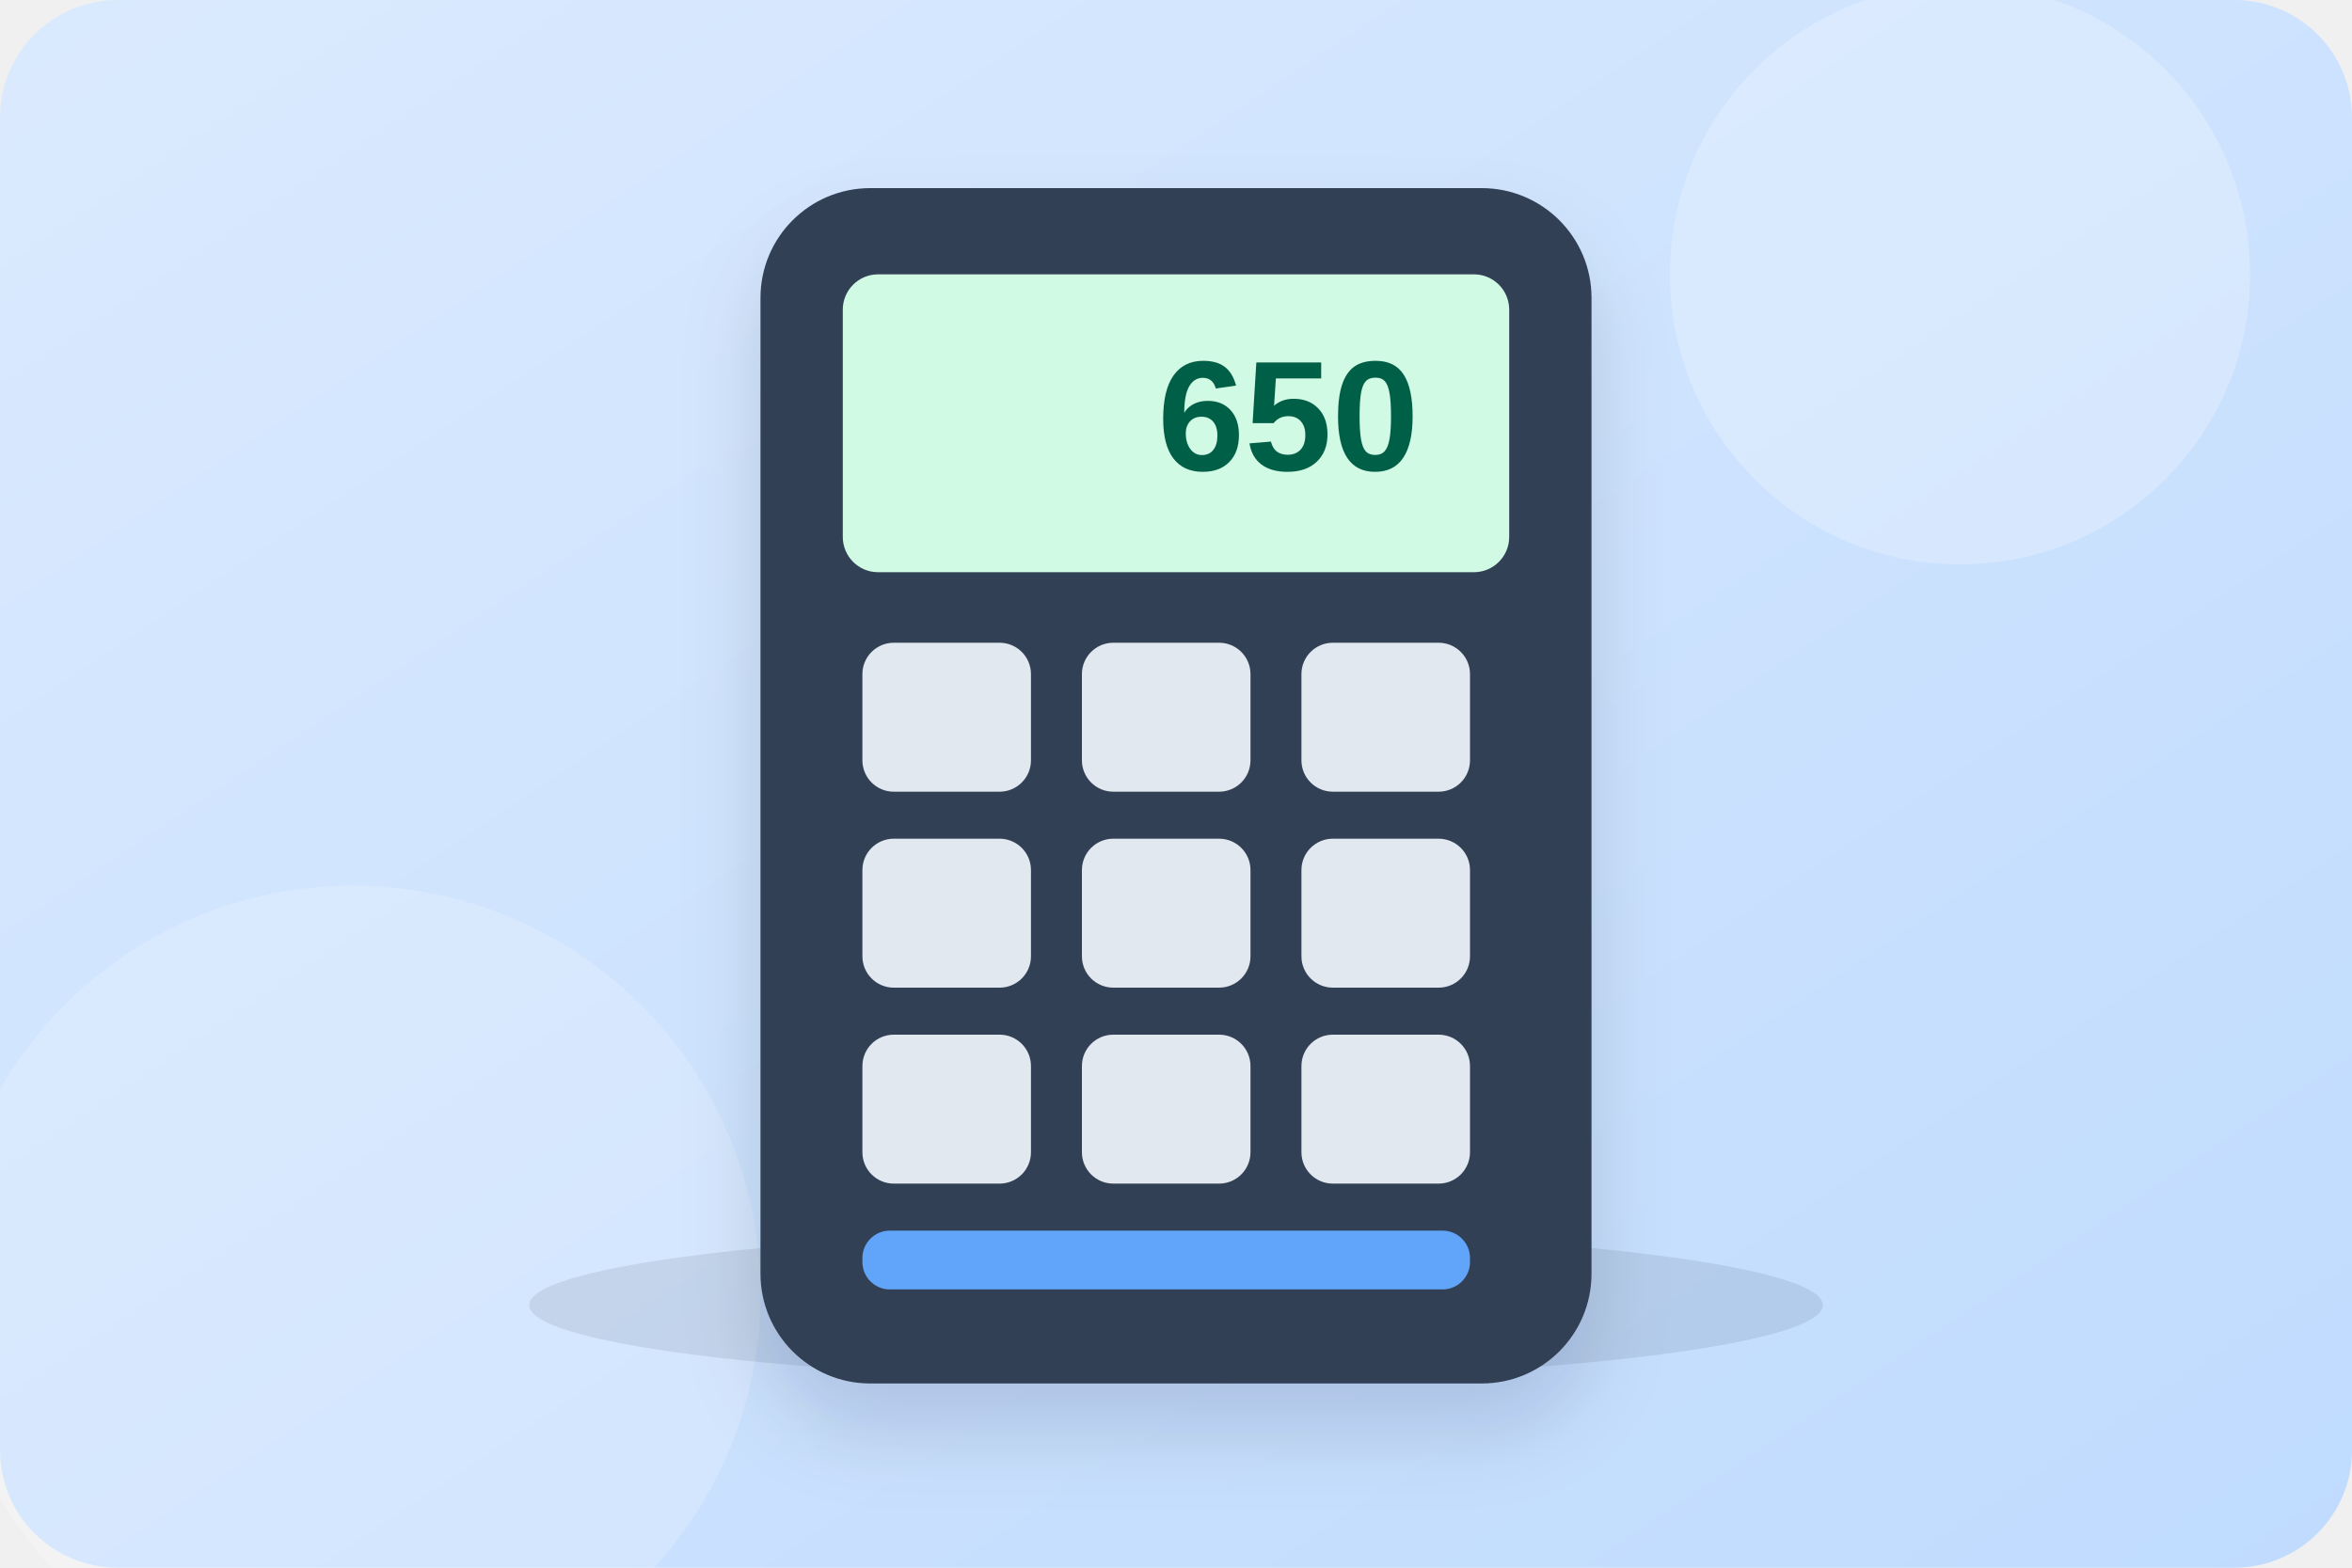
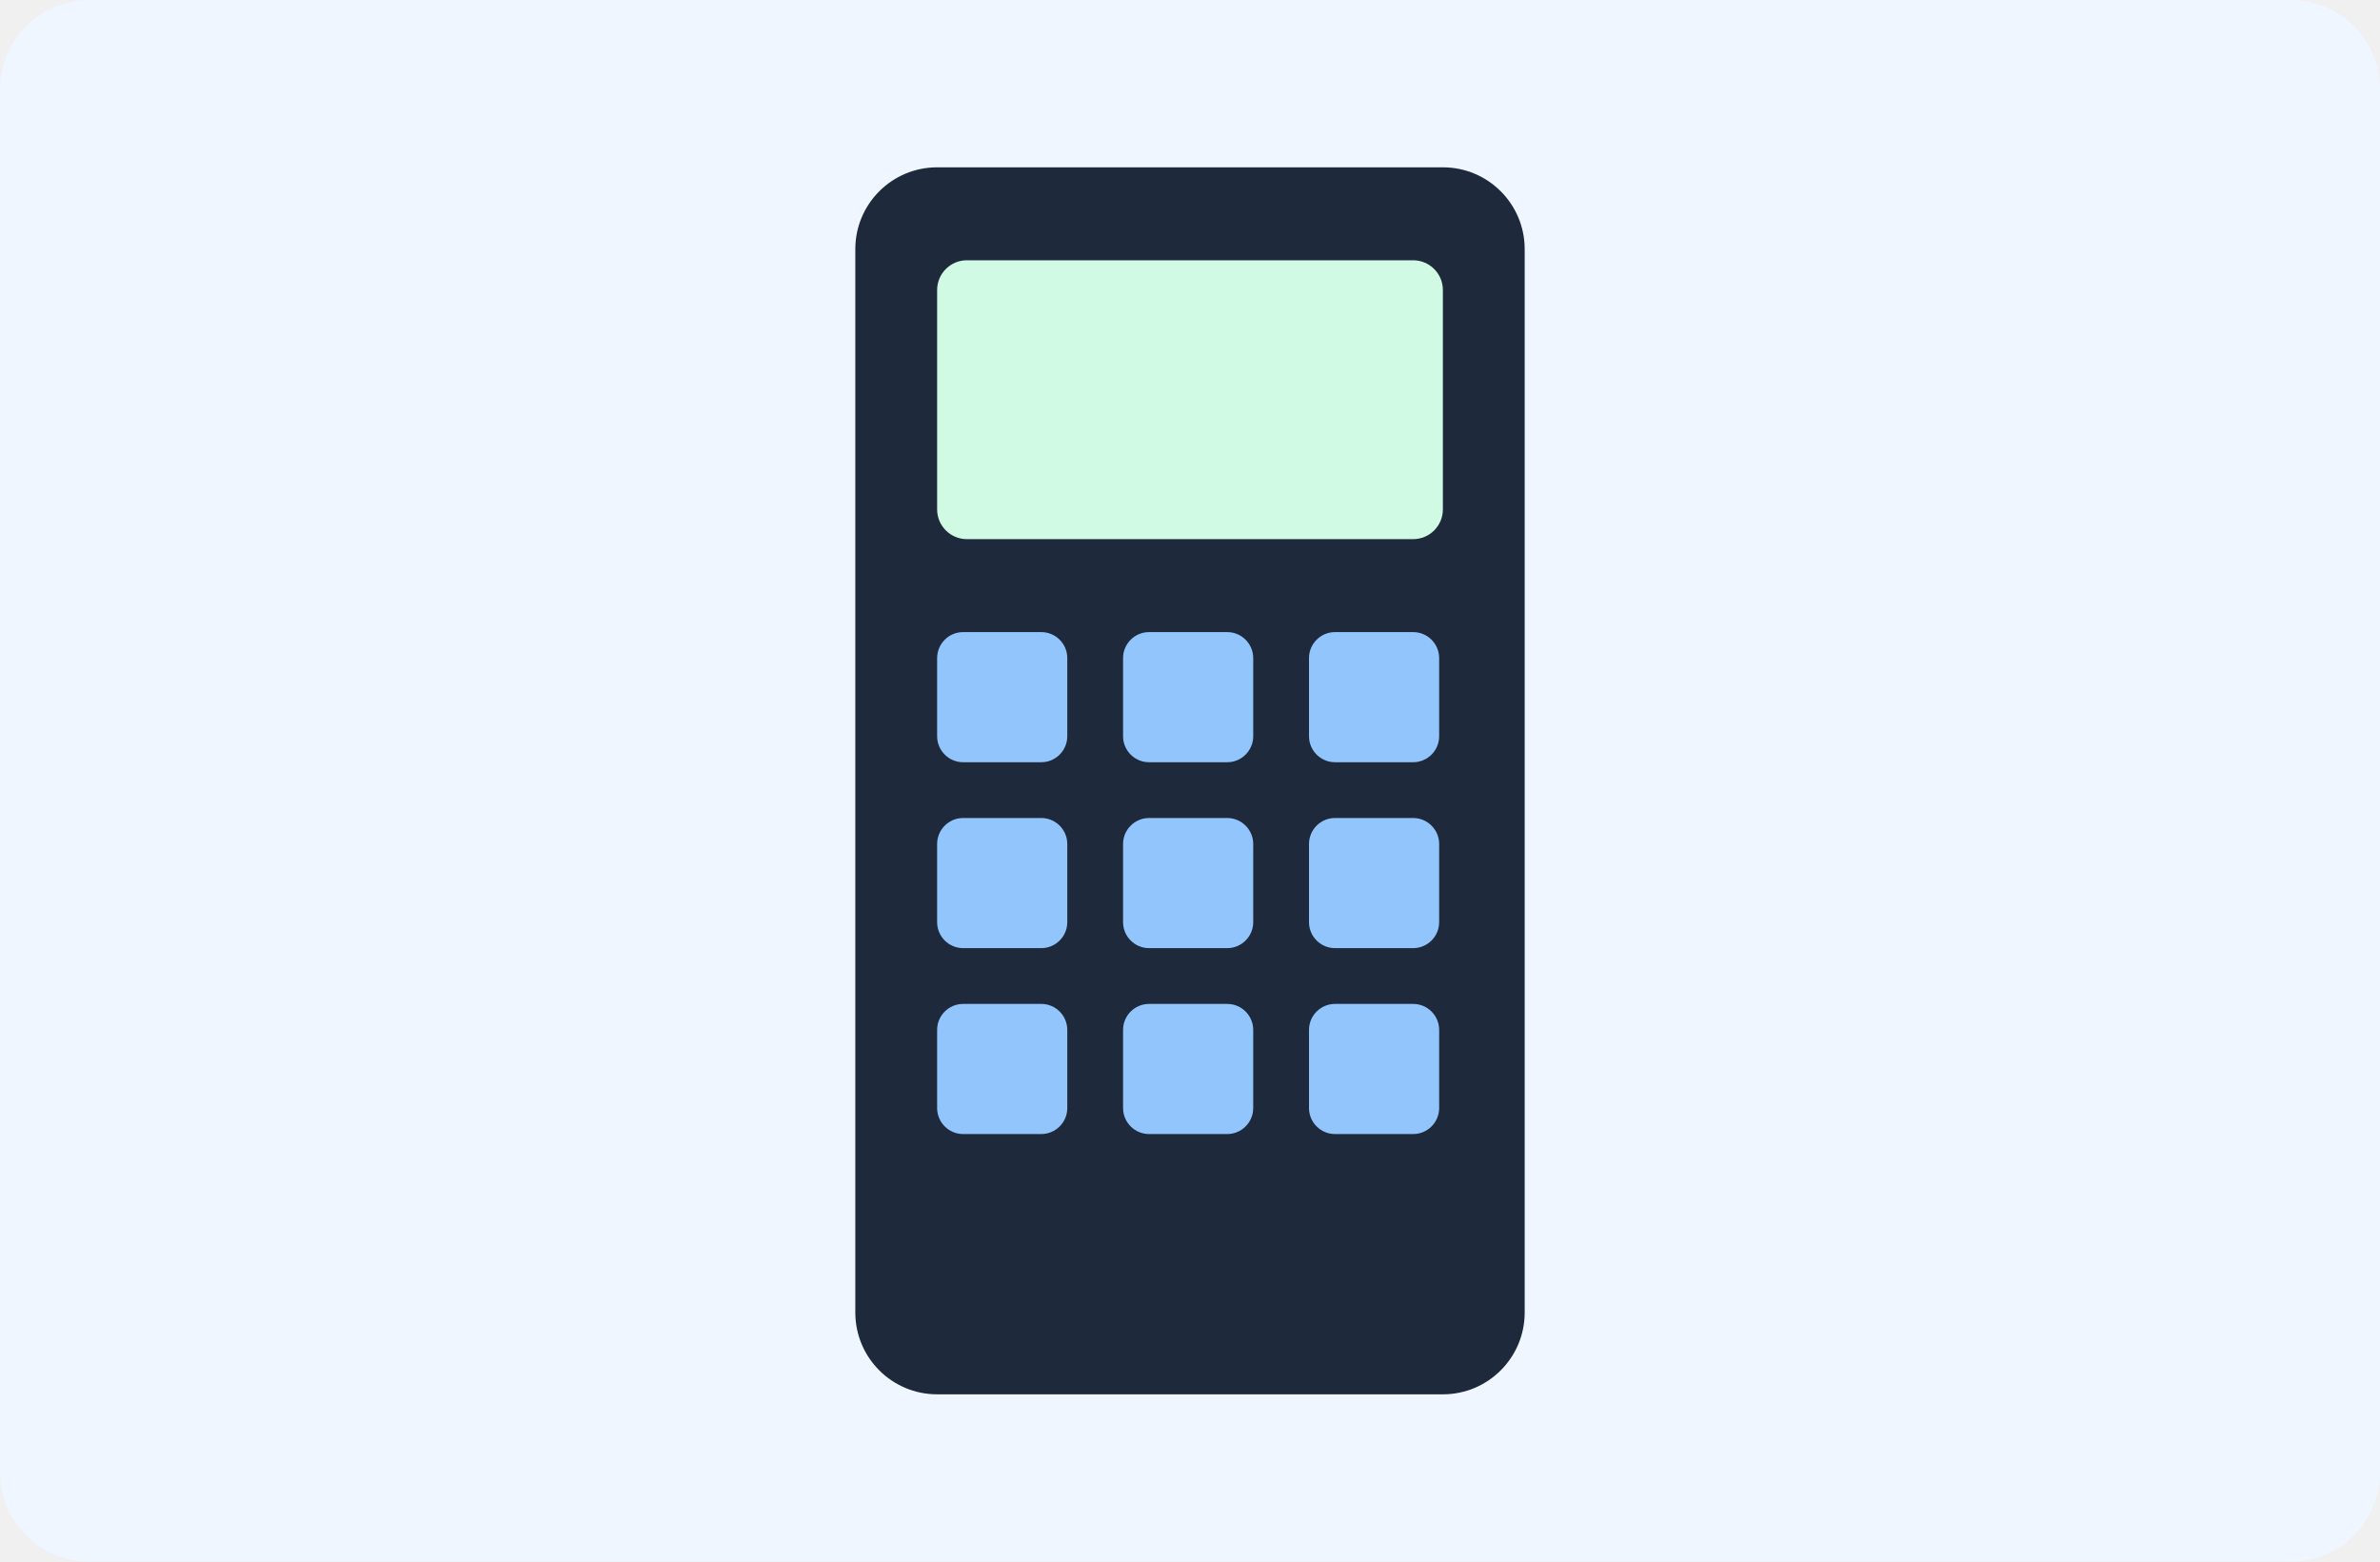
- <svg xmlns="http://www.w3.org/2000/svg" viewBox="0 0 600 400" role="img" aria-labelledby="title desc">
-   <defs>
-     <linearGradient id="bg" x1="0" y1="0" x2="1" y2="1">
-       <stop offset="0" stop-color="#dbeafe" />
-       <stop offset="1" stop-color="#bfdbfe" />
-     </linearGradient>
-     <linearGradient id="obj" x1="0" y1="0" x2="0.9" y2="1">
-       <stop offset="0" stop-color="#ffffff" />
-       <stop offset="1" stop-color="#e2e8f0" />
-     </linearGradient>
-     <filter id="shadow" x="-30%" y="-30%" width="160%" height="180%">
-       <feDropShadow dx="0" dy="12" stdDeviation="10" flood-color="#0f172a" flood-opacity=".13" />
-     </filter>
-   </defs>
-   <rect width="600" height="400" rx="30" fill="url(#bg)" />
-   <circle cx="500" cy="70" r="74" fill="#ffffff" opacity=".24" />
-   <circle cx="90" cy="330" r="104" fill="#ffffff" opacity=".18" />
-   <ellipse cx="300" cy="333" rx="165" ry="19" fill="#0f172a" opacity=".09" />
-   <g filter="url(#shadow)">
-     <rect x="194" y="48" width="212" height="305" rx="28" fill="#334155" />
-     <rect x="215" y="70" width="170" height="76" rx="9" fill="#d1fae5" />
-     <text x="362" y="120" text-anchor="end" font-family="Arial,sans-serif" font-size="40" font-weight="700" fill="#065f46">650</text>
-     <g fill="#e2e8f0">
-       <rect x="220" y="164" width="43" height="38" rx="8" />
-       <rect x="276" y="164" width="43" height="38" rx="8" />
-       <rect x="332" y="164" width="43" height="38" rx="8" />
-       <rect x="220" y="214" width="43" height="38" rx="8" />
-       <rect x="276" y="214" width="43" height="38" rx="8" />
-       <rect x="332" y="214" width="43" height="38" rx="8" />
-       <rect x="220" y="264" width="43" height="38" rx="8" />
-       <rect x="276" y="264" width="43" height="38" rx="8" />
-       <rect x="332" y="264" width="43" height="38" rx="8" />
-     </g>
-     <rect x="220" y="314" width="155" height="15" rx="7" fill="#60a5fa" />
+ <svg xmlns="http://www.w3.org/2000/svg" viewBox="0 0 640 420">
+   <rect width="640" height="420" rx="24" fill="#eff6ff" />
+   <rect x="230" y="45" width="180" height="330" rx="22" fill="#1e293b" />
+   <rect x="252" y="70" width="136" height="75" rx="8" fill="#d1fae5" />
+   <g fill="#93c5fd">
+     <rect x="252" y="170" width="35" height="35" rx="7" />
+     <rect x="302" y="170" width="35" height="35" rx="7" />
+     <rect x="352" y="170" width="35" height="35" rx="7" />
+     <rect x="252" y="220" width="35" height="35" rx="7" />
+     <rect x="302" y="220" width="35" height="35" rx="7" />
+     <rect x="352" y="220" width="35" height="35" rx="7" />
+     <rect x="252" y="270" width="35" height="35" rx="7" />
+     <rect x="302" y="270" width="35" height="35" rx="7" />
+     <rect x="352" y="270" width="35" height="35" rx="7" />
  </g>
</svg>
